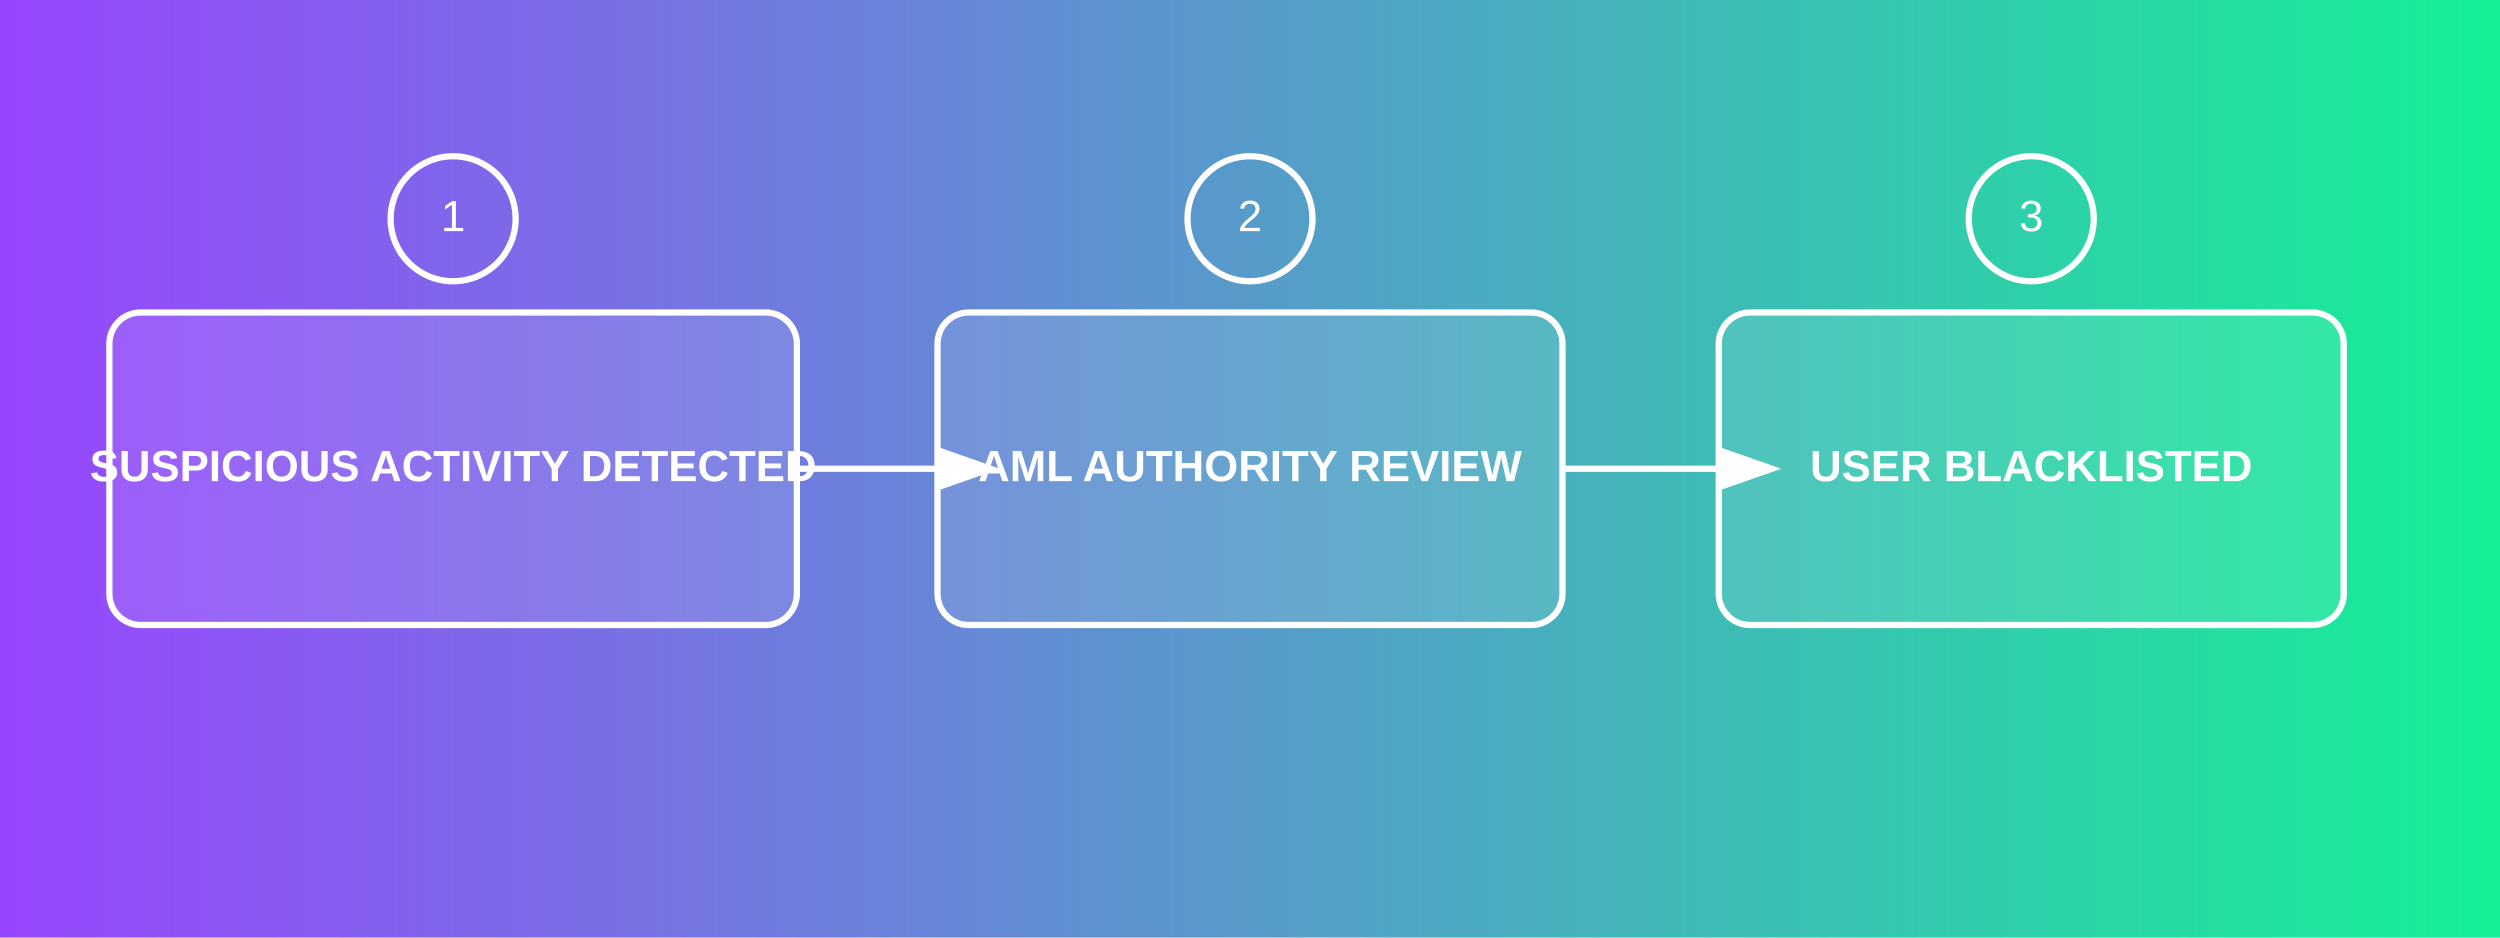
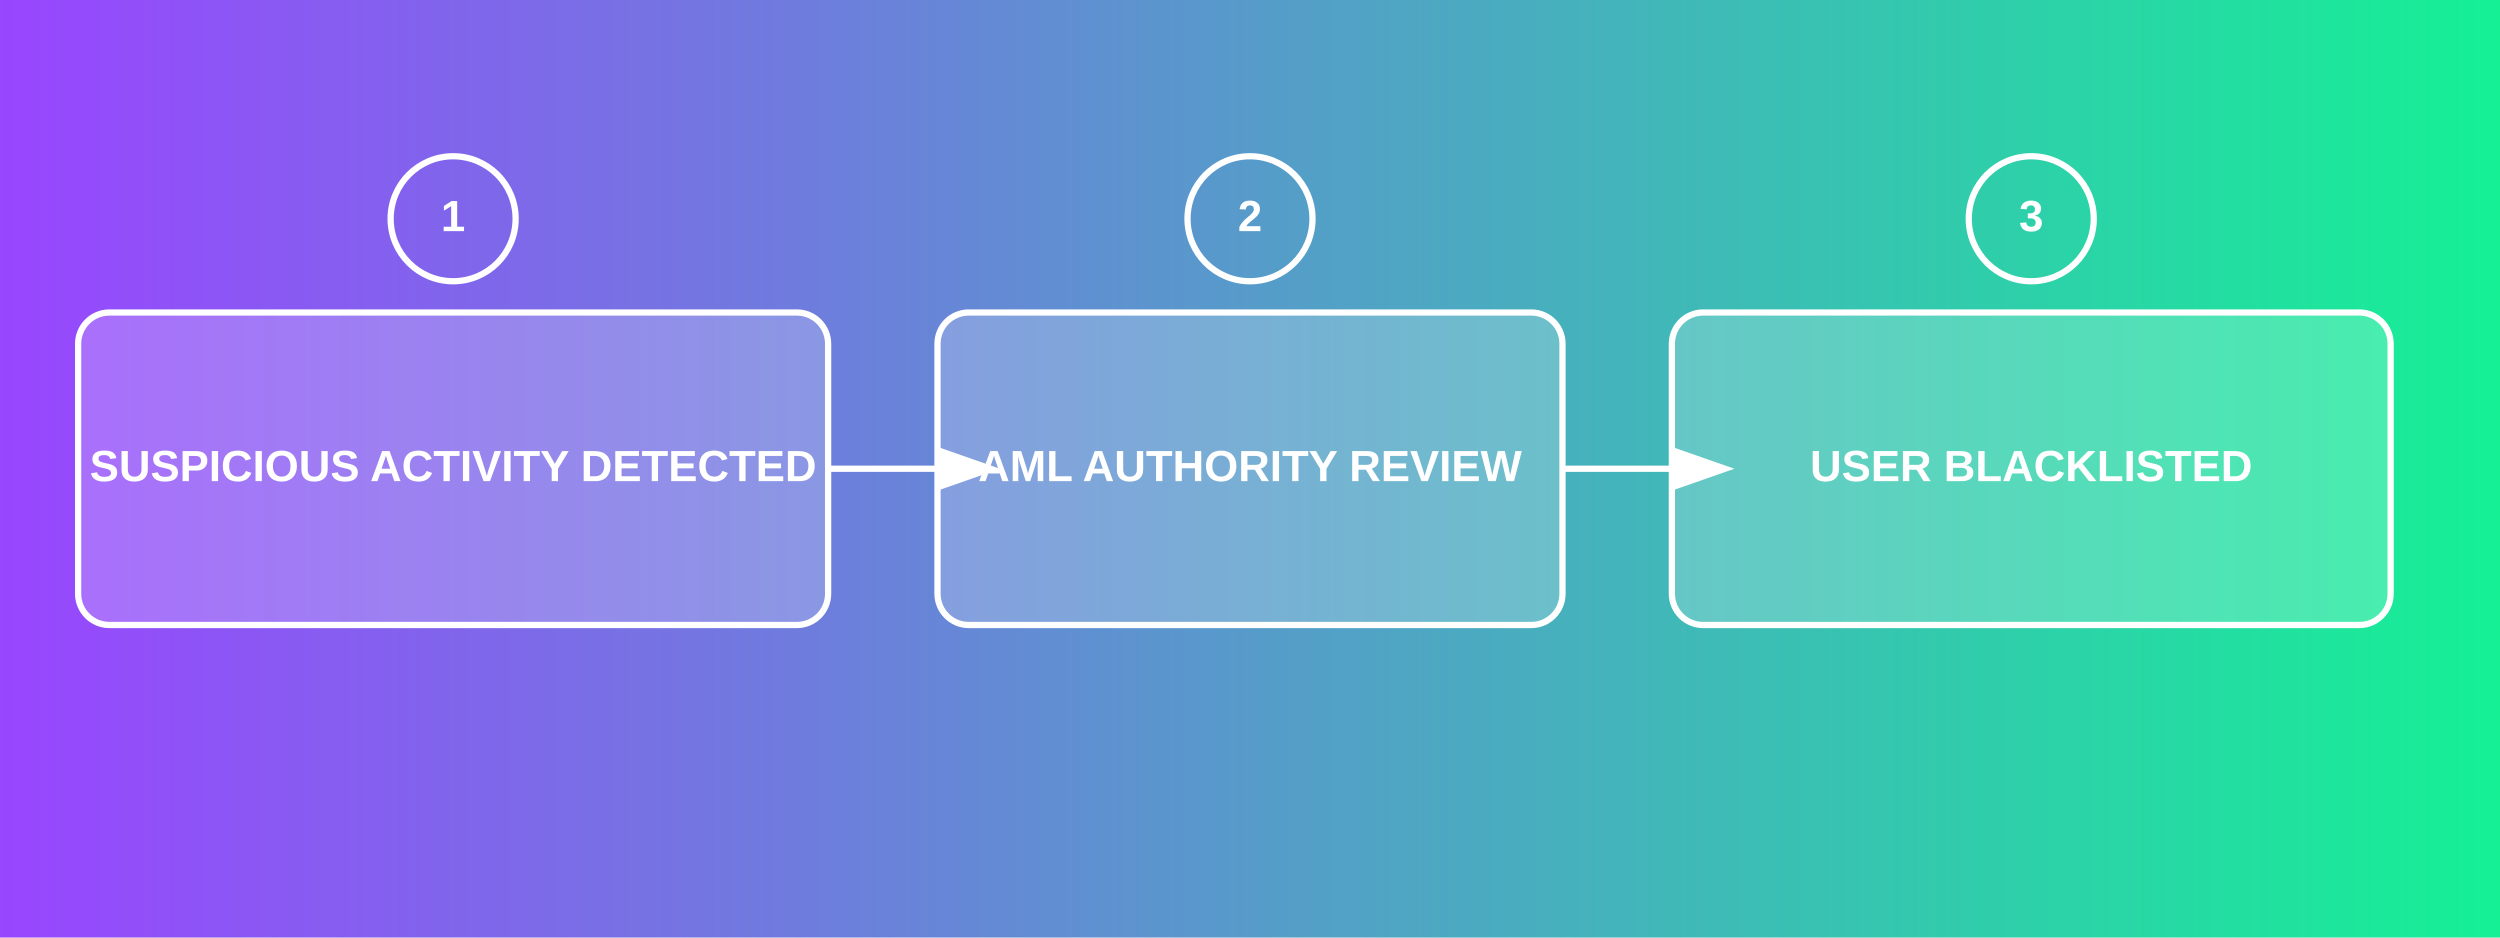
<svg xmlns="http://www.w3.org/2000/svg" width="800" height="300" viewBox="0 0 800 300">
  <defs>
    <linearGradient id="solanaGradient" x1="0%" y1="0%" x2="100%" y2="0%">
      <stop offset="0%" style="stop-color:#9945FF;stop-opacity:1" />
      <stop offset="100%" style="stop-color:#14F195;stop-opacity:1" />
    </linearGradient>
    <style>
      .box {
-         fill: rgba(255, 255, 255, 0.1);
+         fill: rgba(255, 255, 255, 0.2);
        stroke: white;
        stroke-width: 2;
      }
      .text-label {
        font-family: 'Arial', sans-serif;
        font-size: 14px;
        fill: white;
        text-anchor: middle;
        dominant-baseline: middle;
+         font-weight: bold;
      }
      .arrow {
        stroke: white;
        stroke-width: 2;
        marker-end: url(#arrowhead);
      }
    </style>
    <marker id="arrowhead" markerWidth="10" markerHeight="7" refX="0" refY="3.5" orient="auto">
      <polygon points="0 0, 10 3.5, 0 7" fill="white" />
    </marker>
  </defs>
  <rect width="800" height="300" fill="url(#solanaGradient)" />
-   <rect x="35" y="100" width="220" height="100" rx="10" ry="10" class="box" />
-   <text x="145" y="150" class="text-label" font-weight="bold">SUSPICIOUS ACTIVITY DETECTED</text>
+   <rect x="25" y="100" width="240" height="100" rx="10" ry="10" class="box" />
+   <text x="145" y="150" class="text-label">SUSPICIOUS ACTIVITY DETECTED</text>
  <circle cx="145" cy="70" r="20" fill="none" stroke="white" stroke-width="2" />
  <text x="145" y="70" class="text-label">1</text>
  <rect x="300" y="100" width="200" height="100" rx="10" ry="10" class="box" />
-   <text x="400" y="150" class="text-label" font-weight="bold">AML AUTHORITY REVIEW</text>
+   <text x="400" y="150" class="text-label">AML AUTHORITY REVIEW</text>
  <circle cx="400" cy="70" r="20" fill="none" stroke="white" stroke-width="2" />
  <text x="400" y="70" class="text-label">2</text>
-   <rect x="550" y="100" width="200" height="100" rx="10" ry="10" class="box" />
-   <text x="650" y="150" class="text-label" font-weight="bold">USER BLACKLISTED</text>
+   <rect x="535" y="100" width="230" height="100" rx="10" ry="10" class="box" />
+   <text x="650" y="150" class="text-label">USER BLACKLISTED</text>
  <circle cx="650" cy="70" r="20" fill="none" stroke="white" stroke-width="2" />
  <text x="650" y="70" class="text-label">3</text>
-   <line x1="255" y1="150" x2="300" y2="150" class="arrow" />
-   <line x1="500" y1="150" x2="550" y2="150" class="arrow" />
+   <line x1="265" y1="150" x2="300" y2="150" class="arrow" />
+   <line x1="500" y1="150" x2="535" y2="150" class="arrow" />
</svg>
